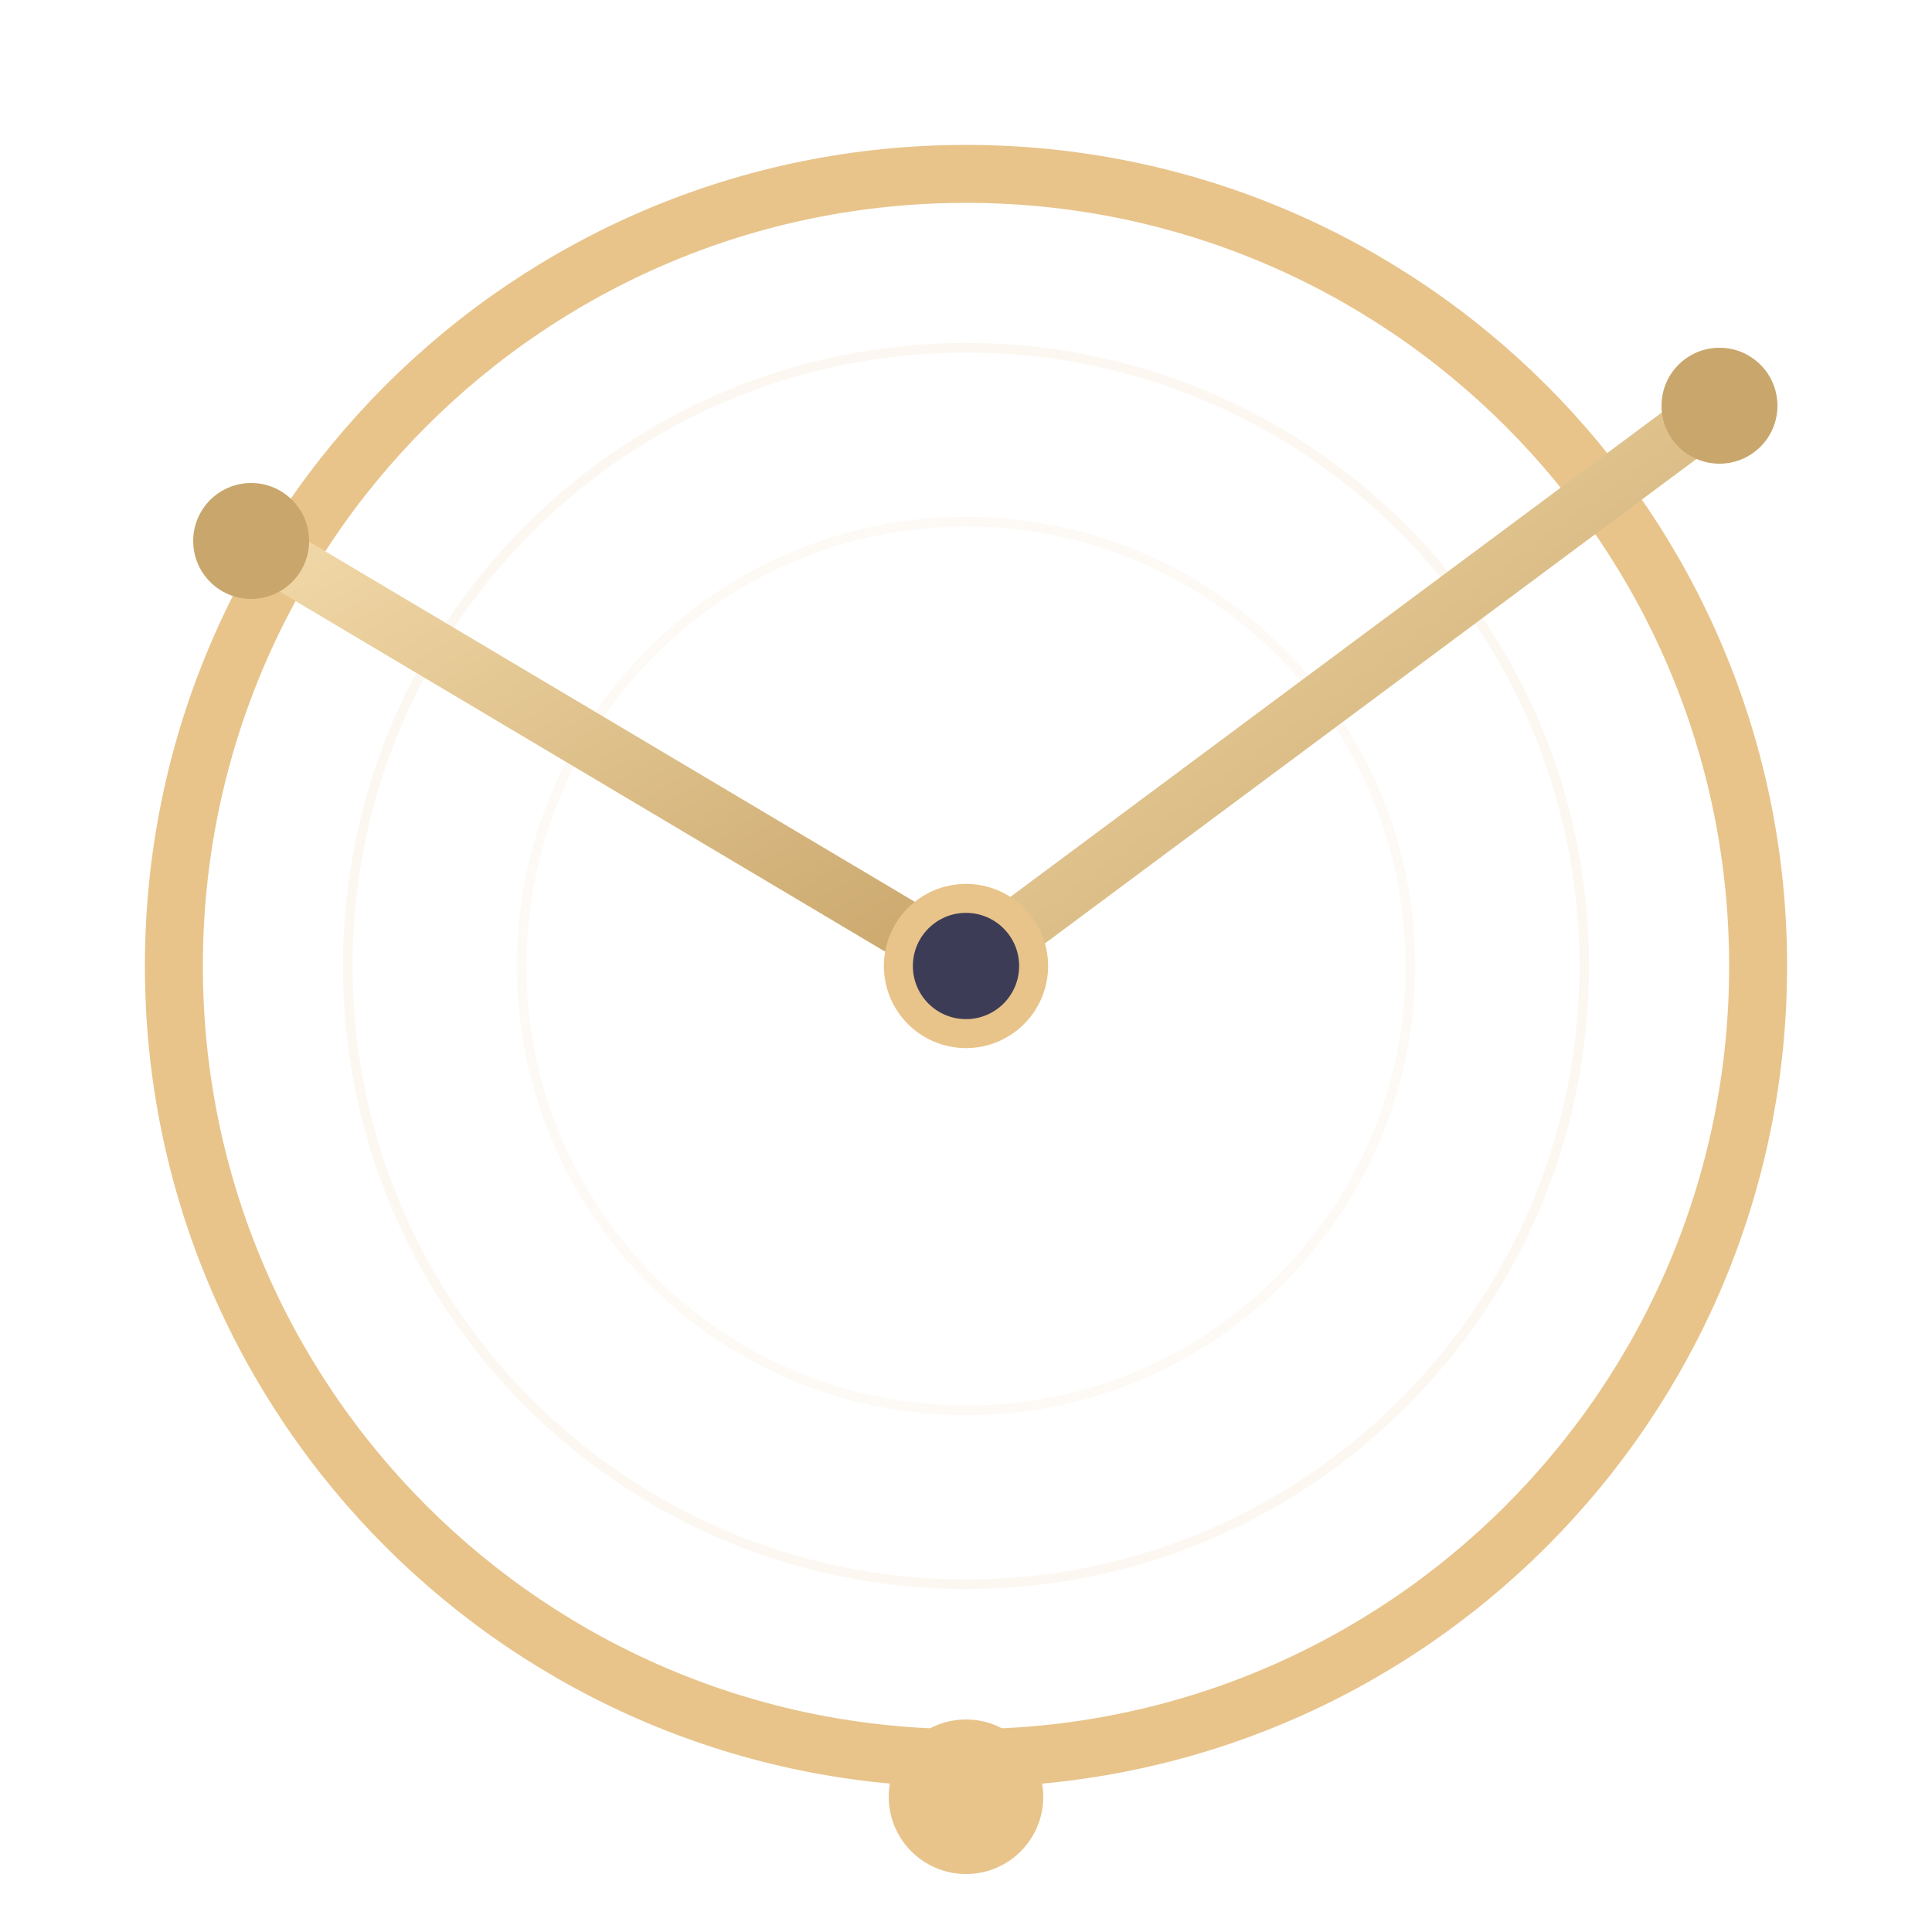
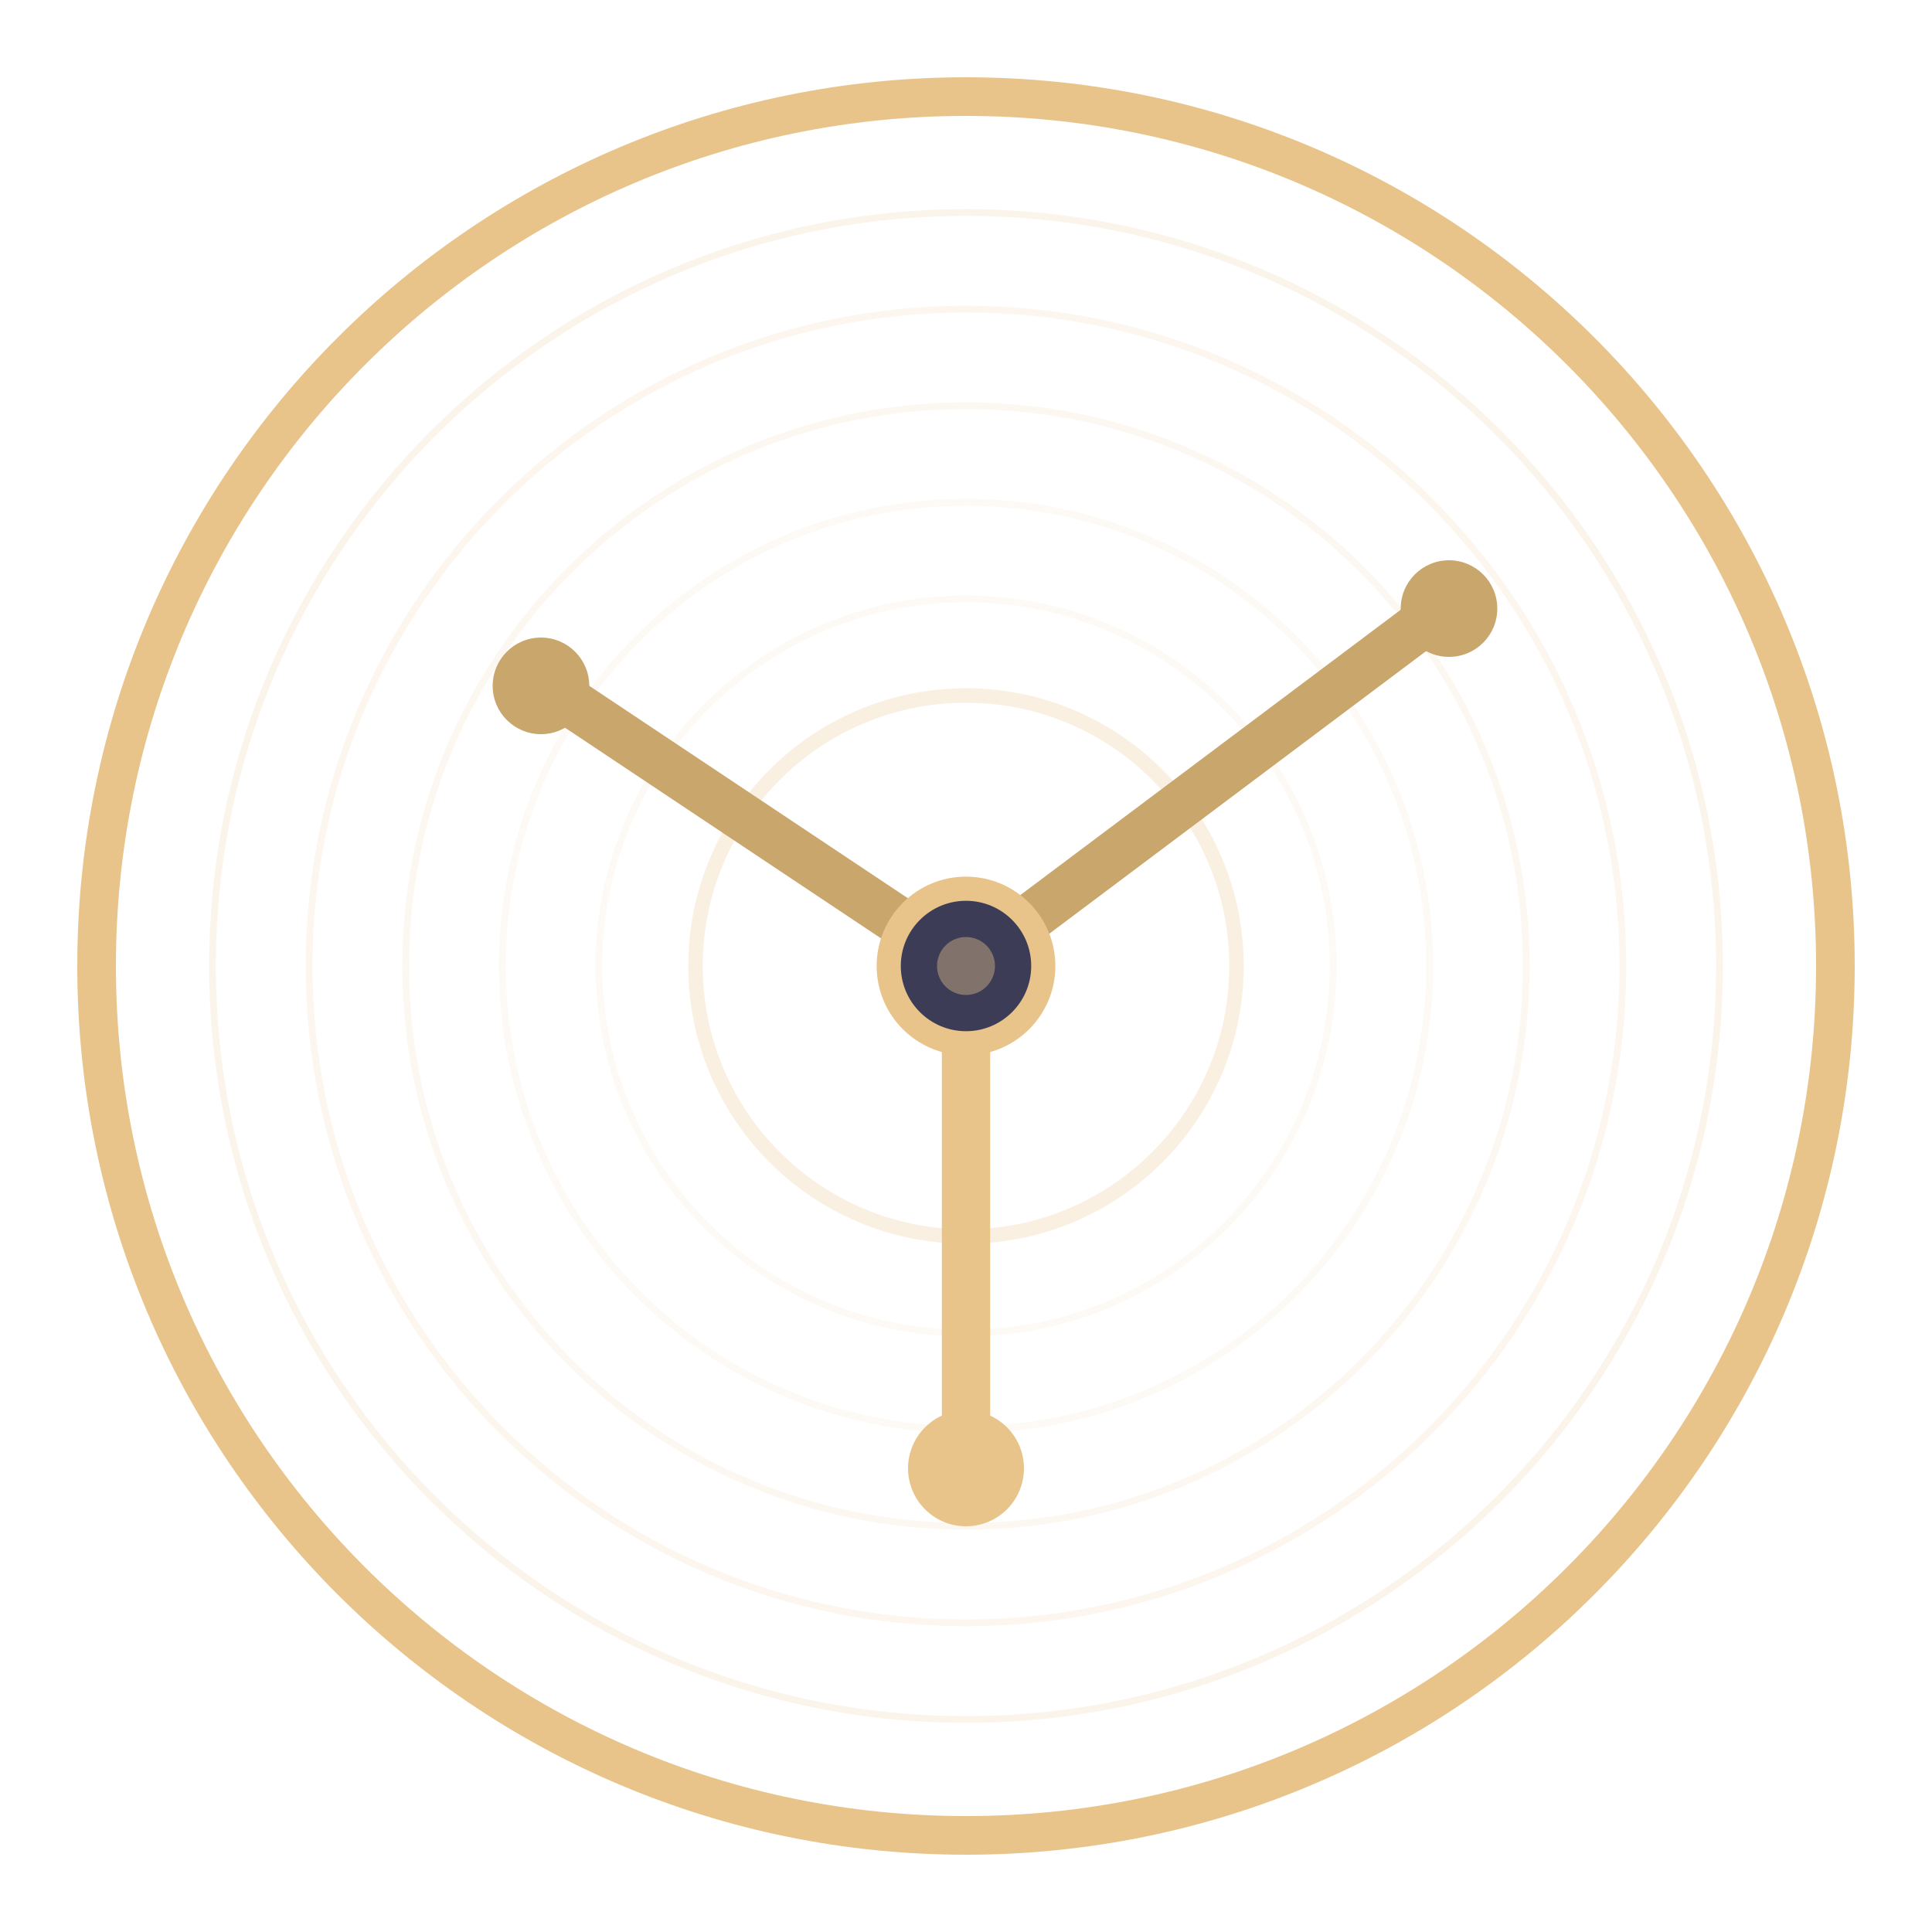
<svg xmlns="http://www.w3.org/2000/svg" viewBox="0 0 200 200" fill="none">
-   <circle cx="100" cy="100" r="82" stroke="#E8C48B" stroke-width="6" fill="none" />
-   <circle cx="100" cy="100" r="64" stroke="#E8C48B" stroke-width="1" opacity="0.12" fill="none" />
-   <circle cx="100" cy="100" r="46" stroke="#E8C48B" stroke-width="1" opacity="0.08" fill="none" />
-   <line x1="100" y1="100" x2="100" y2="186" stroke="url(#vg)" stroke-width="6" stroke-linecap="round" />
-   <line x1="100" y1="100" x2="26" y2="56" stroke="url(#vg)" stroke-width="6" stroke-linecap="round" />
-   <line x1="100" y1="100" x2="178" y2="42" stroke="url(#vg)" stroke-width="6" stroke-linecap="round" />
-   <circle cx="100" cy="186" r="8" fill="#E8C48B" />
-   <circle cx="26" cy="56" r="6" fill="#C9A66B" />
-   <circle cx="178" cy="42" r="6" fill="#C9A66B" />
-   <circle cx="100" cy="100" r="7" fill="#3D3C56" stroke="#E8C48B" stroke-width="3" />
-   <defs>
-     <linearGradient id="vg" x1="0" y1="0" x2="1" y2="1">
-       <stop offset="0%" stop-color="#F2D9A9" />
-       <stop offset="100%" stop-color="#C9A66B" />
-     </linearGradient>
-   </defs>
+   <circle cx="100" cy="100" r="90" stroke="#E8C48B" stroke-width="4" fill="none" />
+   <circle cx="100" cy="100" r="78" stroke="#E8C48B" stroke-width="0.7" opacity="0.18" fill="none" />
+   <circle cx="100" cy="100" r="68" stroke="#E8C48B" stroke-width="0.7" opacity="0.15" fill="none" />
+   <circle cx="100" cy="100" r="58" stroke="#E8C48B" stroke-width="0.7" opacity="0.12" fill="none" />
+   <circle cx="100" cy="100" r="48" stroke="#E8C48B" stroke-width="0.7" opacity="0.10" fill="none" />
+   <circle cx="100" cy="100" r="38" stroke="#E8C48B" stroke-width="0.7" opacity="0.08" fill="none" />
+   <circle cx="100" cy="100" r="28" stroke="#E8C48B" stroke-width="1.5" opacity="0.25" fill="none" />
+   <line x1="100" y1="100" x2="100" y2="150" stroke="#E8C48B" stroke-width="5" stroke-linecap="round" />
+   <line x1="100" y1="100" x2="58" y2="72" stroke="#C9A66B" stroke-width="5" stroke-linecap="round" />
+   <line x1="100" y1="100" x2="148" y2="64" stroke="#C9A66B" stroke-width="5" stroke-linecap="round" />
+   <circle cx="100" cy="152" r="6" fill="#E8C48B" />
+   <circle cx="56" cy="71" r="5" fill="#C9A66B" />
+   <circle cx="150" cy="63" r="5" fill="#C9A66B" />
+   <circle cx="100" cy="100" r="8" fill="#3D3C56" stroke="#E8C48B" stroke-width="2.5" />
+   <circle cx="100" cy="100" r="3" fill="#E8C48B" opacity="0.4" />
</svg>
